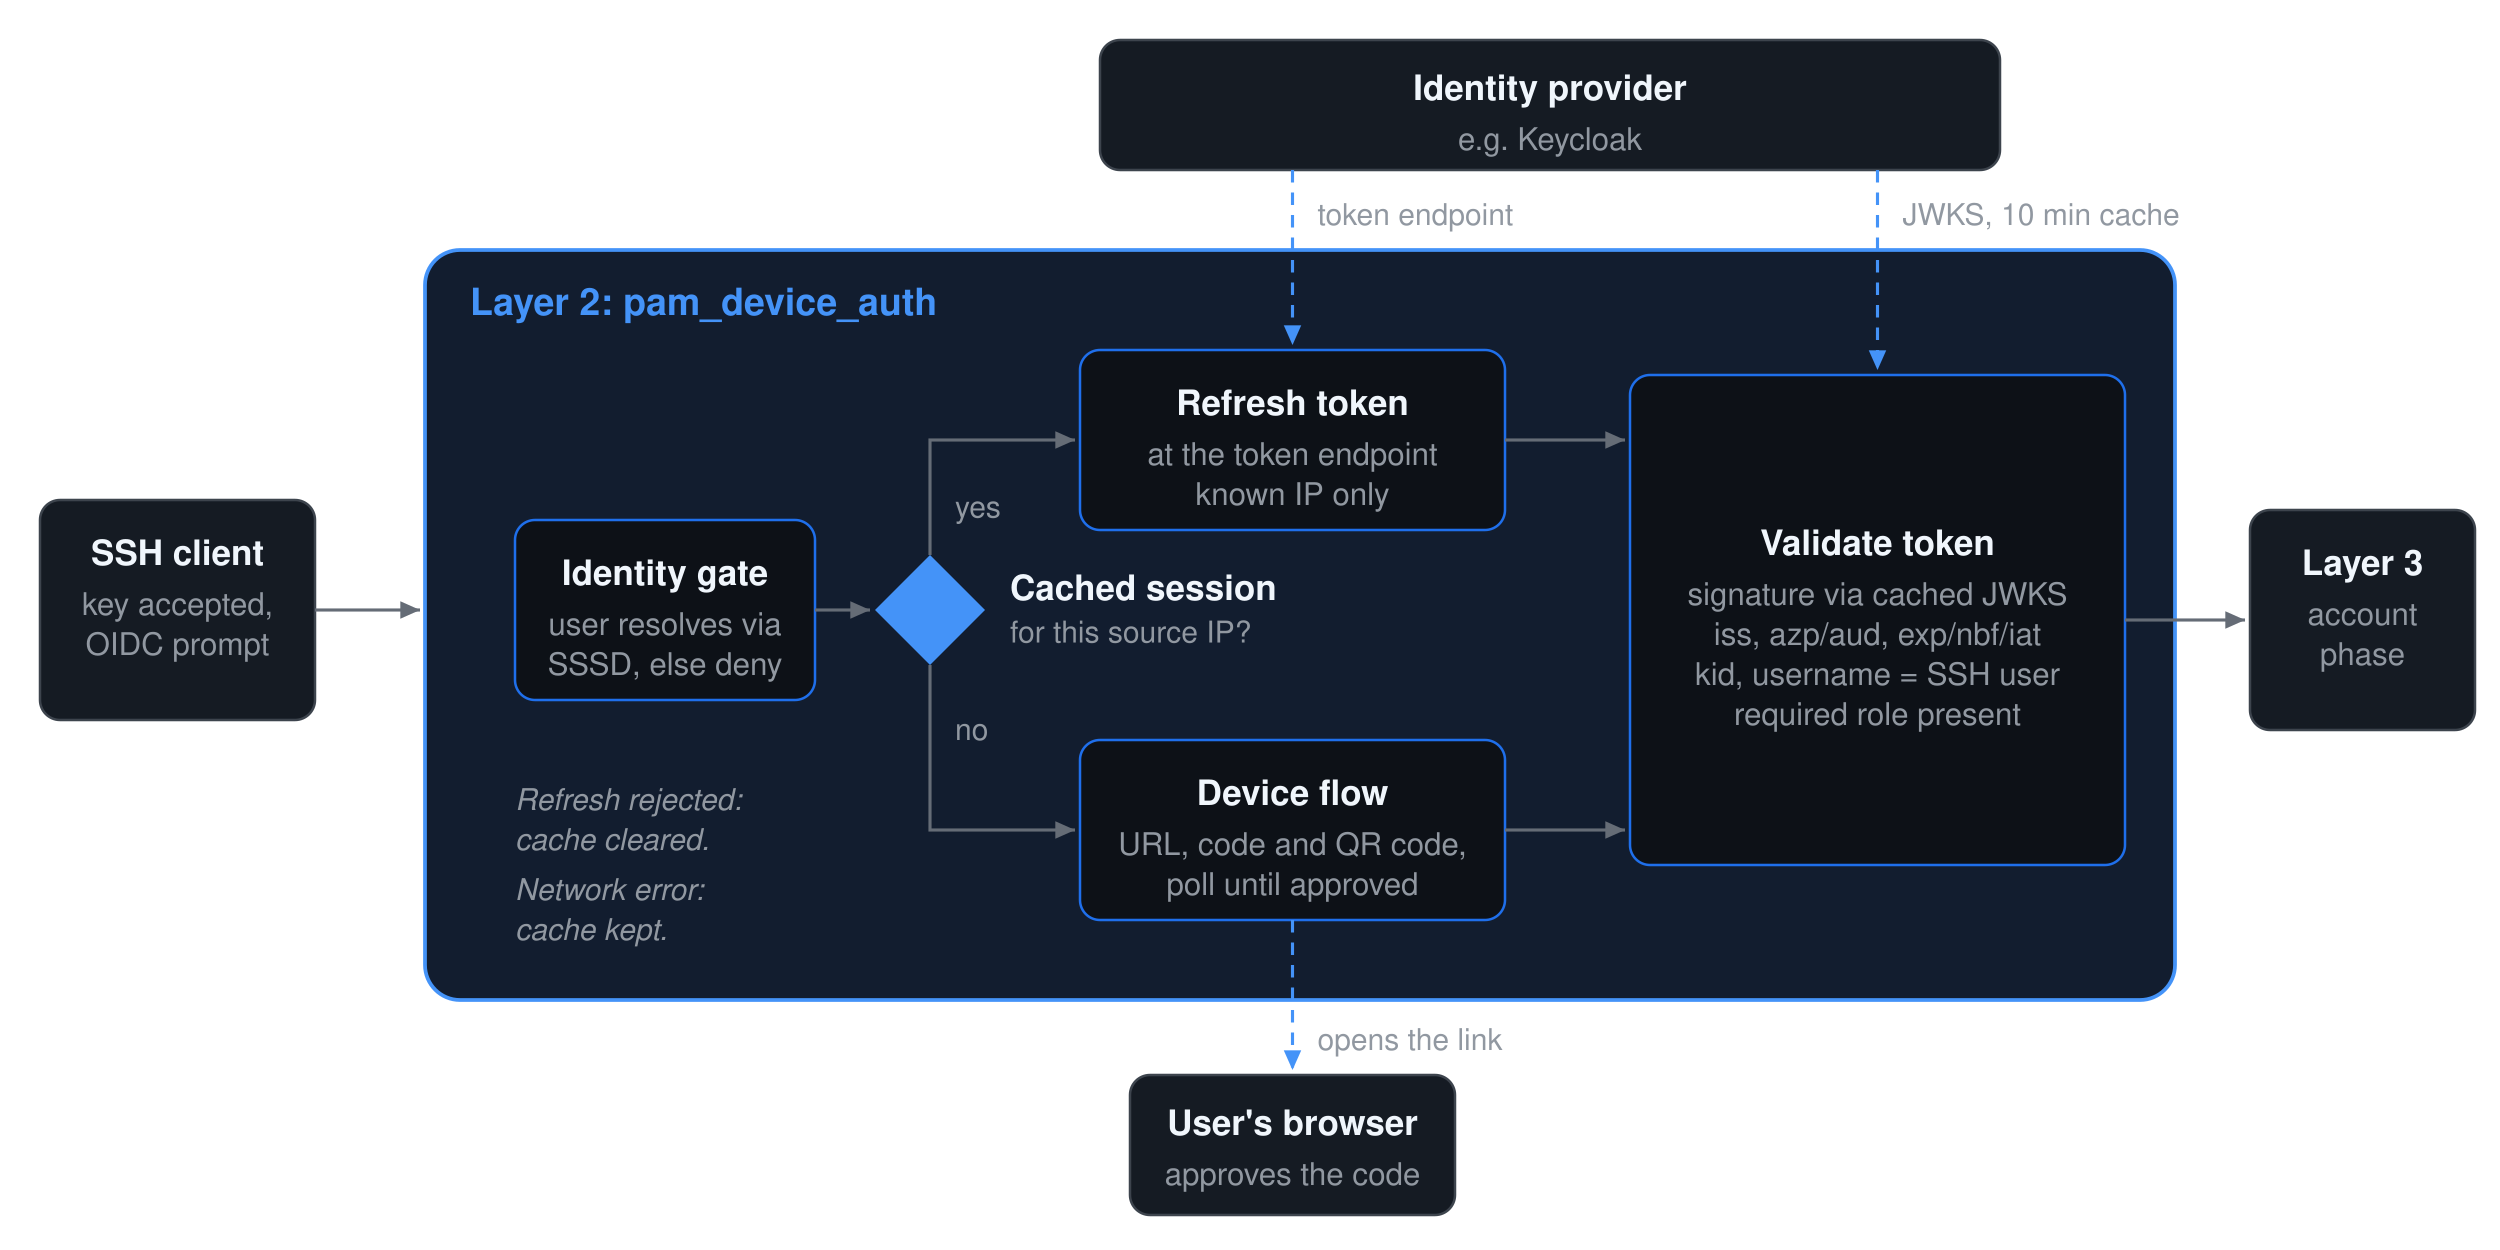
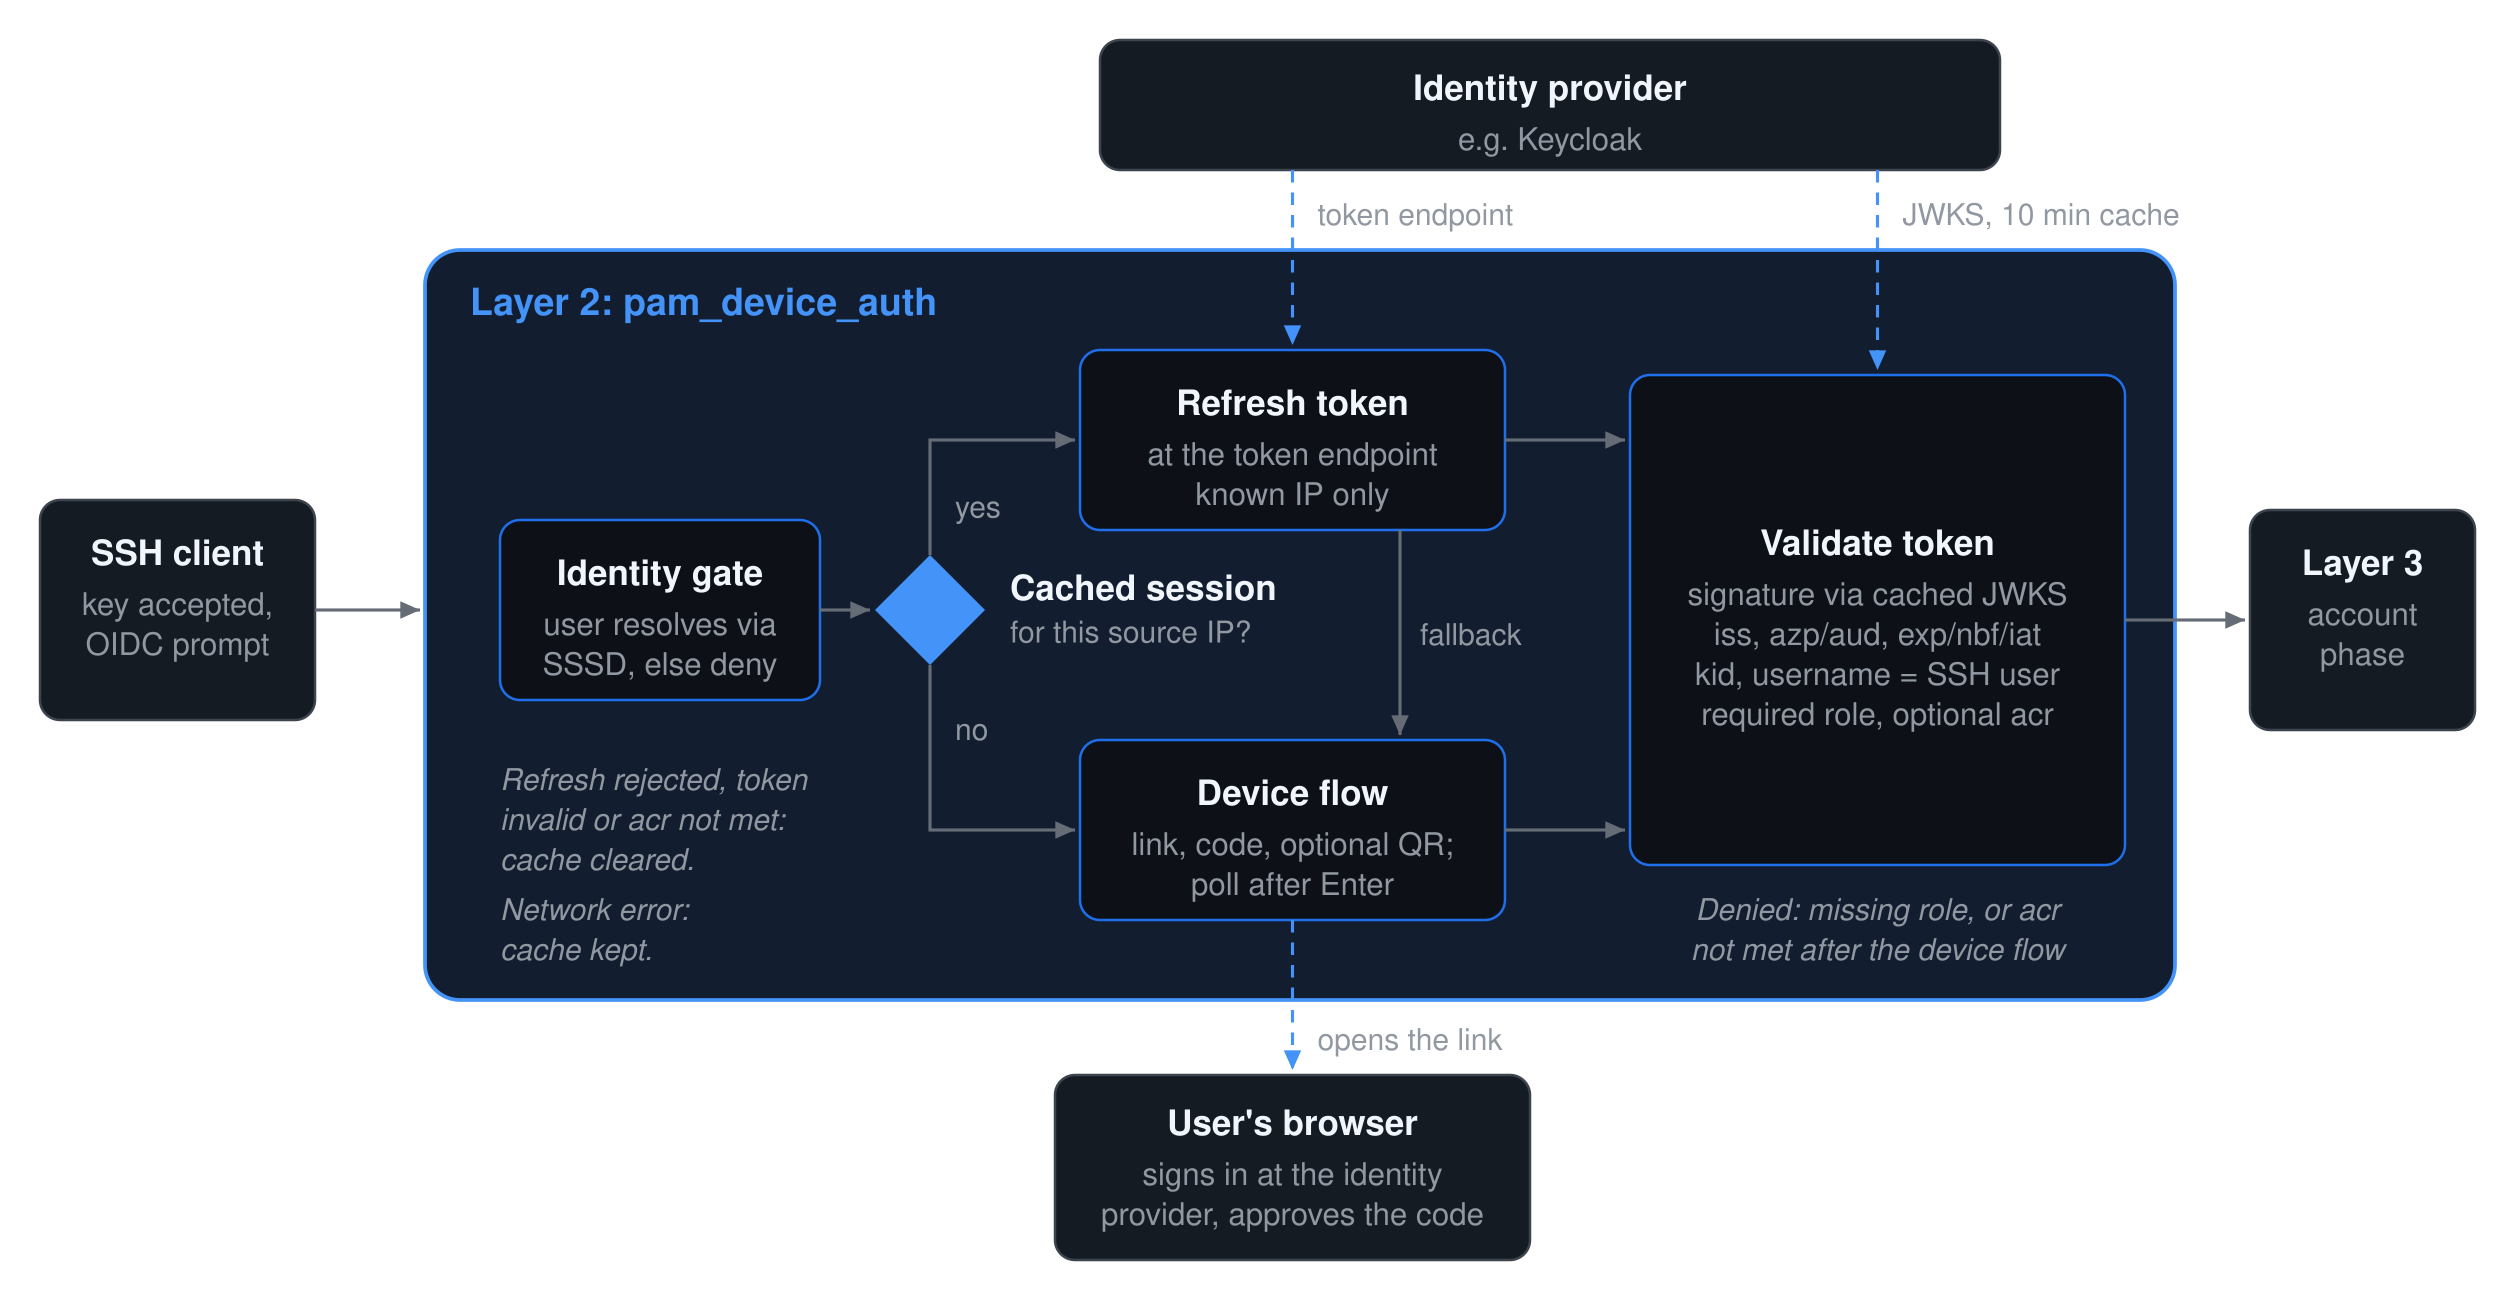
- <svg xmlns="http://www.w3.org/2000/svg" viewBox="0 0 1000 500" width="1000" height="500" role="img" aria-labelledby="t d">
+ <svg xmlns="http://www.w3.org/2000/svg" viewBox="0 0 1000 520" width="1000" height="520" role="img" aria-labelledby="t d">
  <defs>
    <marker id="a" viewBox="0 0 10 10" refX="9" refY="5" markerWidth="7" markerHeight="7" orient="auto-start-reverse">
      <path d="M0 1L9 5L0 9z" fill="#656c76" />
    </marker>
    <marker id="b" viewBox="0 0 10 10" refX="9" refY="5" markerWidth="7" markerHeight="7" orient="auto-start-reverse">
      <path d="M0 1L9 5L0 9z" fill="#4493f8" />
    </marker>
  </defs>
  <style>
text{font-family:-apple-system,BlinkMacSystemFont,"Segoe UI",system-ui,Helvetica,Arial,sans-serif;font-size:12.5px;fill:#9198a1}
.h{font-size:14px;font-weight:600;fill:#f0f6fc}
.p{font-size:15px;font-weight:600;fill:#4493f8}
.c{text-anchor:middle}
.r{text-anchor:end}
.n{font-style:italic}
.e{font-size:12px}
.box{fill:#151b23;stroke:#3d444d;stroke-width:1}
.in{fill:#0d1117;stroke:#1f6feb;stroke-width:1}
.l{fill:none;stroke:#656c76;stroke-width:1.25;marker-end:url(#a)}
.k{fill:none;stroke:#4493f8;stroke-width:1.25;stroke-dasharray:5 4;marker-end:url(#b)}
</style>
  <rect class="box" x="440" y="16" width="360" height="52" rx="8" />
  <text class="h c" x="620" y="40">Identity provider</text>
  <text class="c" x="620" y="60">e.g. Keycloak</text>
  <rect class="box" x="16" y="200" width="110" height="88" rx="8" />
  <text class="h c" x="71" y="226">SSH client</text>
  <text class="c" x="71" y="246">key accepted,</text>
  <text class="c" x="71" y="262">OIDC prompt</text>
  <path class="l" d="M126 244H168" />
  <rect x="170" y="100" width="700" height="300" rx="14" fill="#121d2f" stroke="#4493f8" stroke-width="1.5" />
  <text class="p" x="188" y="126">Layer 2: pam_device_auth</text>
-   <rect class="in" x="206" y="208" width="120" height="72" rx="8" />
-   <text class="h c" x="266" y="234">Identity gate</text>
-   <text class="c" x="266" y="254">user resolves via</text>
-   <text class="c" x="266" y="270">SSSD, else deny</text>
-   <path class="l" d="M326 244H348" />
+   <rect class="in" x="200" y="208" width="128" height="72" rx="8" />
+   <text class="h c" x="264" y="234">Identity gate</text>
+   <text class="c" x="264" y="254">user resolves via</text>
+   <text class="c" x="264" y="270">SSSD, else deny</text>
+   <path class="l" d="M328 244H348" />
  <path d="M372 222L394 244L372 266L350 244z" fill="#4493f8" />
  <text class="h" x="404" y="240">Cached session</text>
  <text class="e" x="404" y="257">for this source IP?</text>
  <path class="l" d="M372 222V176H430" />
  <path class="l" d="M372 266V332H430" />
  <text class="e" x="382" y="207">yes</text>
  <text class="e" x="382" y="296">no</text>
  <rect class="in" x="432" y="140" width="170" height="72" rx="8" />
  <text class="h c" x="517" y="166">Refresh token</text>
  <text class="c" x="517" y="186">at the token endpoint</text>
  <text class="c" x="517" y="202">known IP only</text>
  <rect class="in" x="432" y="296" width="170" height="72" rx="8" />
  <text class="h c" x="517" y="322">Device flow</text>
-   <text class="c" x="517" y="342">URL, code and QR code,</text>
-   <text class="c" x="517" y="358">poll until approved</text>
+   <text class="c" x="517" y="342">link, code, optional QR;</text>
+   <text class="c" x="517" y="358">poll after Enter</text>
+   <path class="l" d="M560 212V294" />
+   <text class="e" x="568" y="258">fallback</text>
  <rect class="in" x="652" y="150" width="198" height="196" rx="8" />
  <text class="h c" x="751" y="222">Validate token</text>
  <text class="c" x="751" y="242">signature via cached JWKS</text>
  <text class="c" x="751" y="258">iss, azp/aud, exp/nbf/iat</text>
  <text class="c" x="751" y="274">kid, username = SSH user</text>
-   <text class="c" x="751" y="290">required role present</text>
+   <text class="c" x="751" y="290">required role, optional acr</text>
  <path class="l" d="M602 176H650" />
  <path class="l" d="M602 332H650" />
  <path class="l" d="M850 248H898" />
  <rect class="box" x="900" y="204" width="90" height="88" rx="8" />
  <text class="h c" x="945" y="230">Layer 3</text>
  <text class="c" x="945" y="250">account</text>
  <text class="c" x="945" y="266">phase</text>
-   <text class="n e" x="206" y="324">Refresh rejected:</text>
-   <text class="n e" x="206" y="340">cache cleared.</text>
-   <text class="n e" x="206" y="360">Network error:</text>
-   <text class="n e" x="206" y="376">cache kept.</text>
+   <text class="n e" x="200" y="316">Refresh rejected, token</text>
+   <text class="n e" x="200" y="332">invalid or acr not met:</text>
+   <text class="n e" x="200" y="348">cache cleared.</text>
+   <text class="n e" x="200" y="368">Network error:</text>
+   <text class="n e" x="200" y="384">cache kept.</text>
+   <text class="c n e" x="751" y="368">Denied: missing role, or acr</text>
+   <text class="c n e" x="751" y="384">not met after the device flow</text>
  <path class="k" d="M517 68V138" />
  <text class="e" x="527" y="90">token endpoint</text>
  <path class="k" d="M751 68V148" />
  <text class="e" x="761" y="90">JWKS, 10 min cache</text>
-   <rect class="box" x="452" y="430" width="130" height="56" rx="8" />
+   <rect class="box" x="422" y="430" width="190" height="74" rx="8" />
  <text class="h c" x="517" y="454">User's browser</text>
-   <text class="c" x="517" y="474">approves the code</text>
+   <text class="c" x="517" y="474">signs in at the identity</text>
+   <text class="c" x="517" y="490">provider, approves the code</text>
  <path class="k" d="M517 368V428" />
  <text class="e" x="527" y="420">opens the link</text>
</svg>
